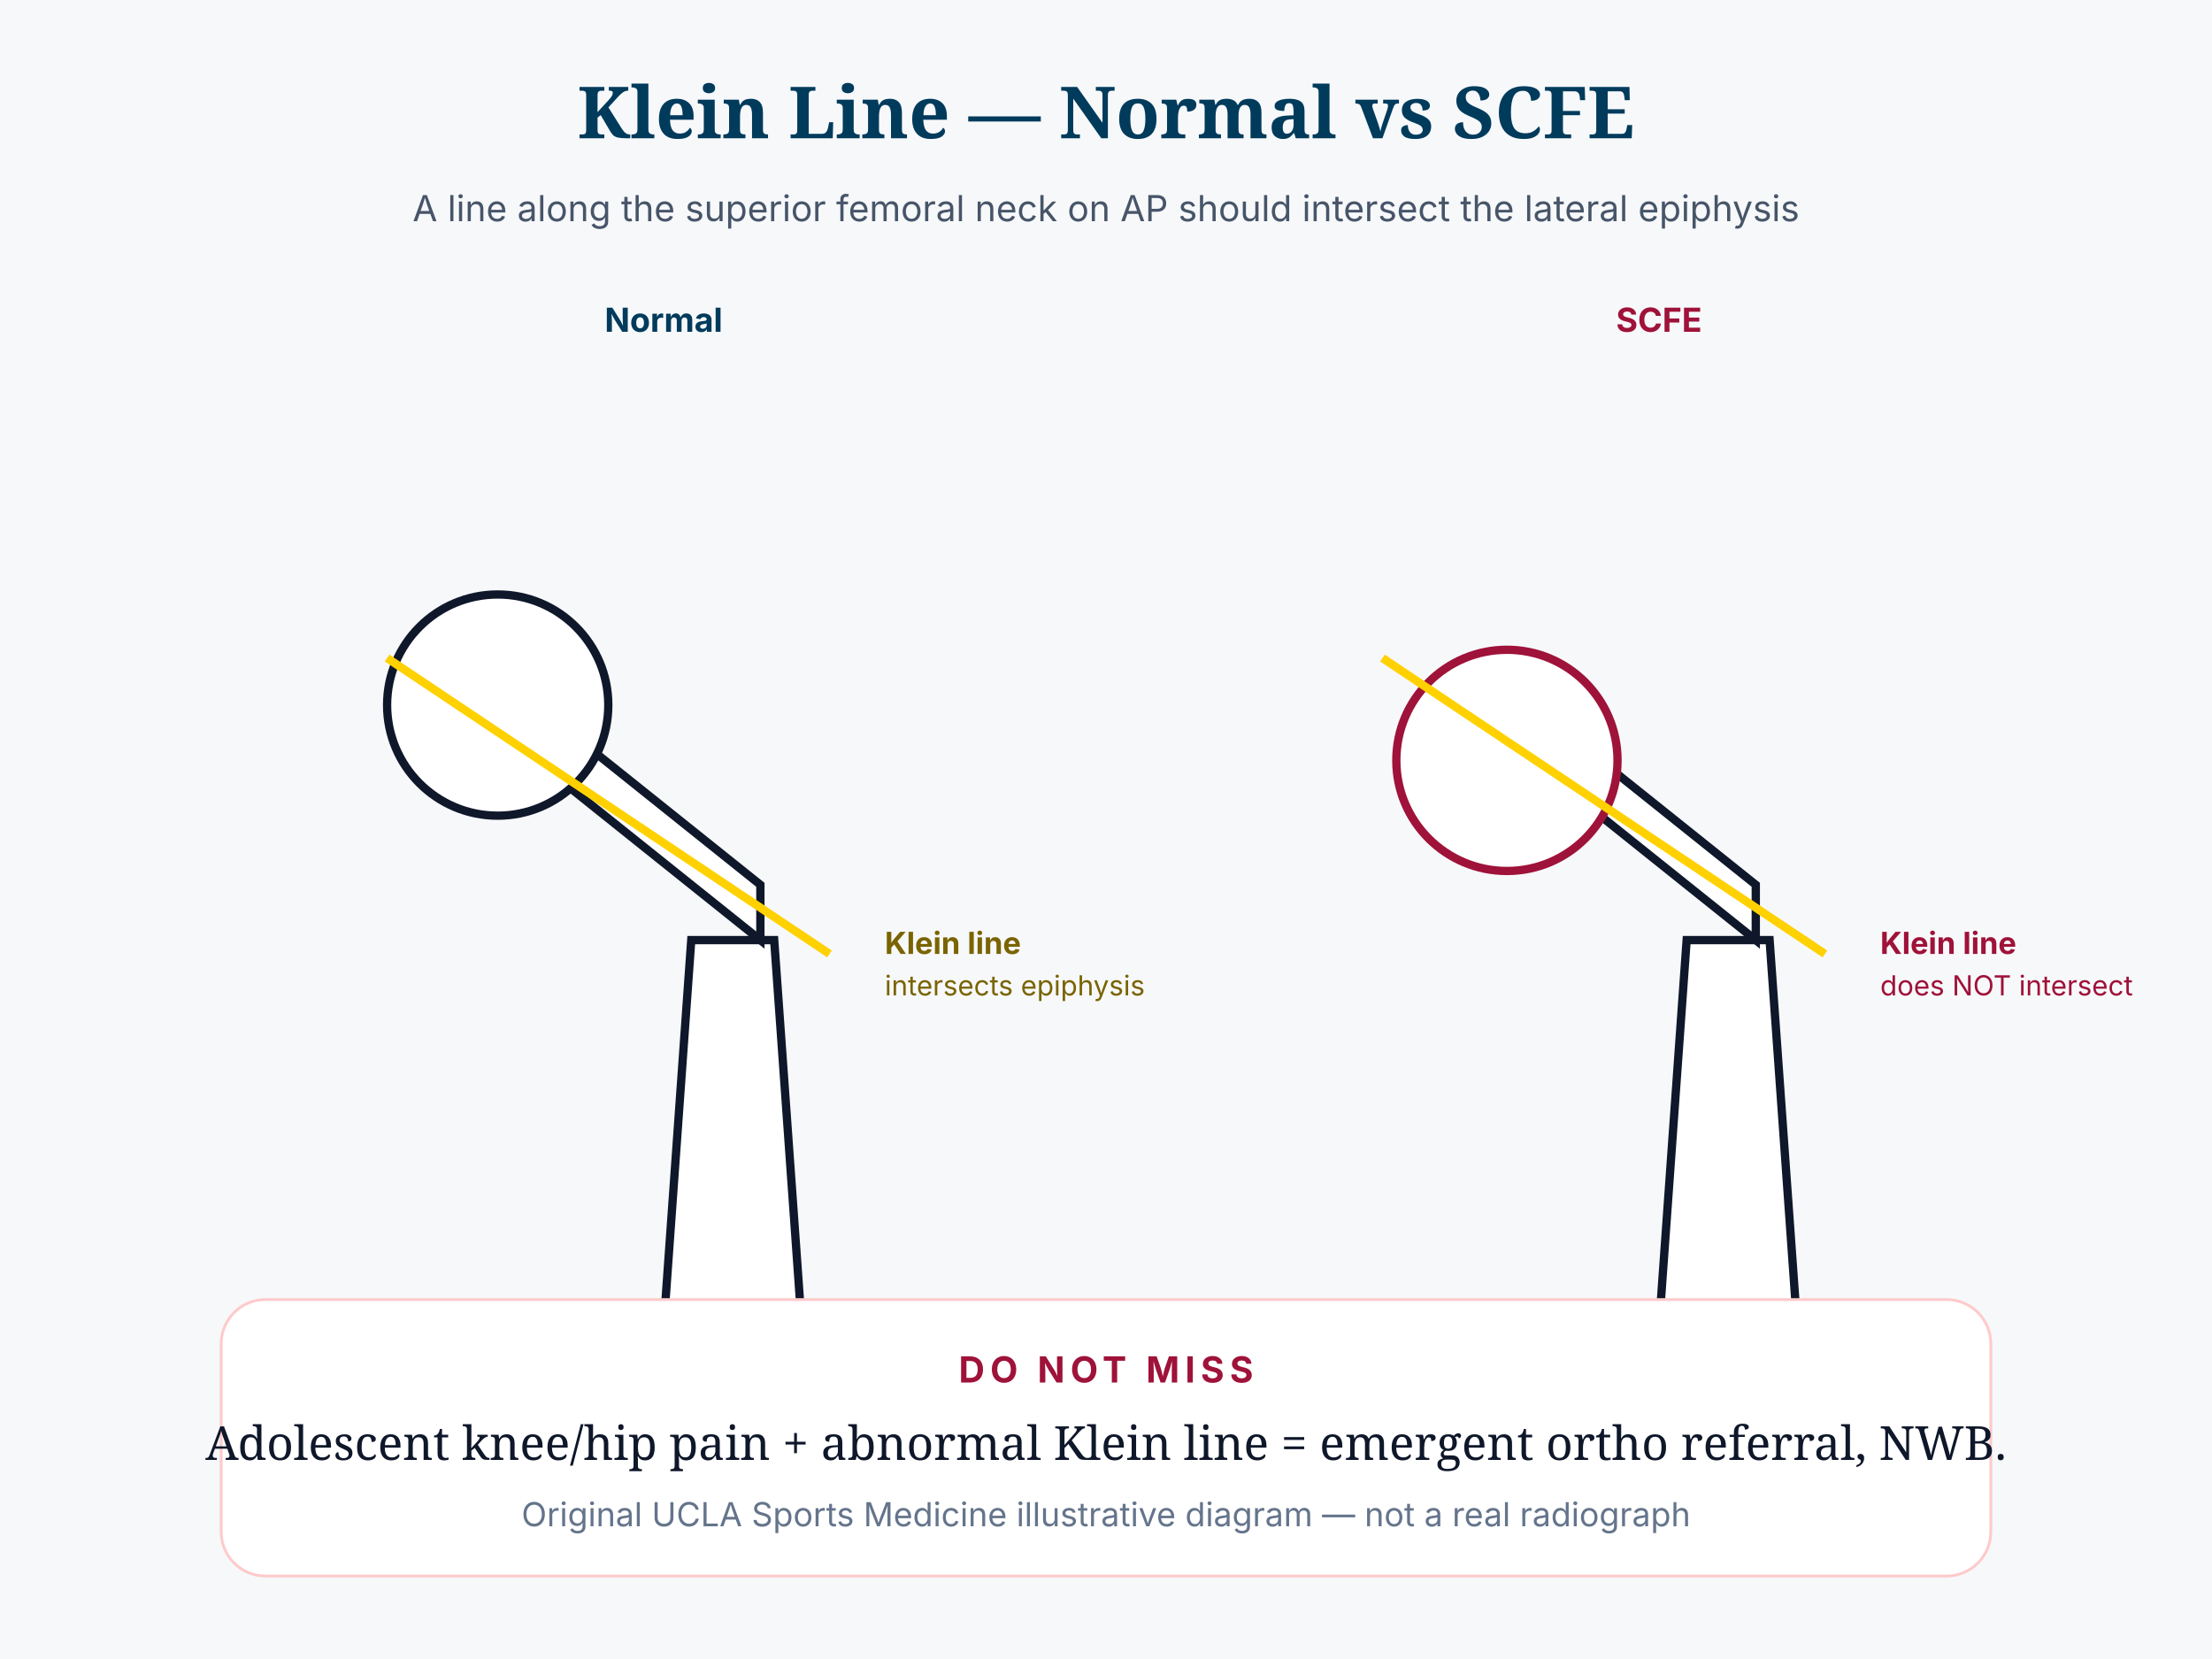
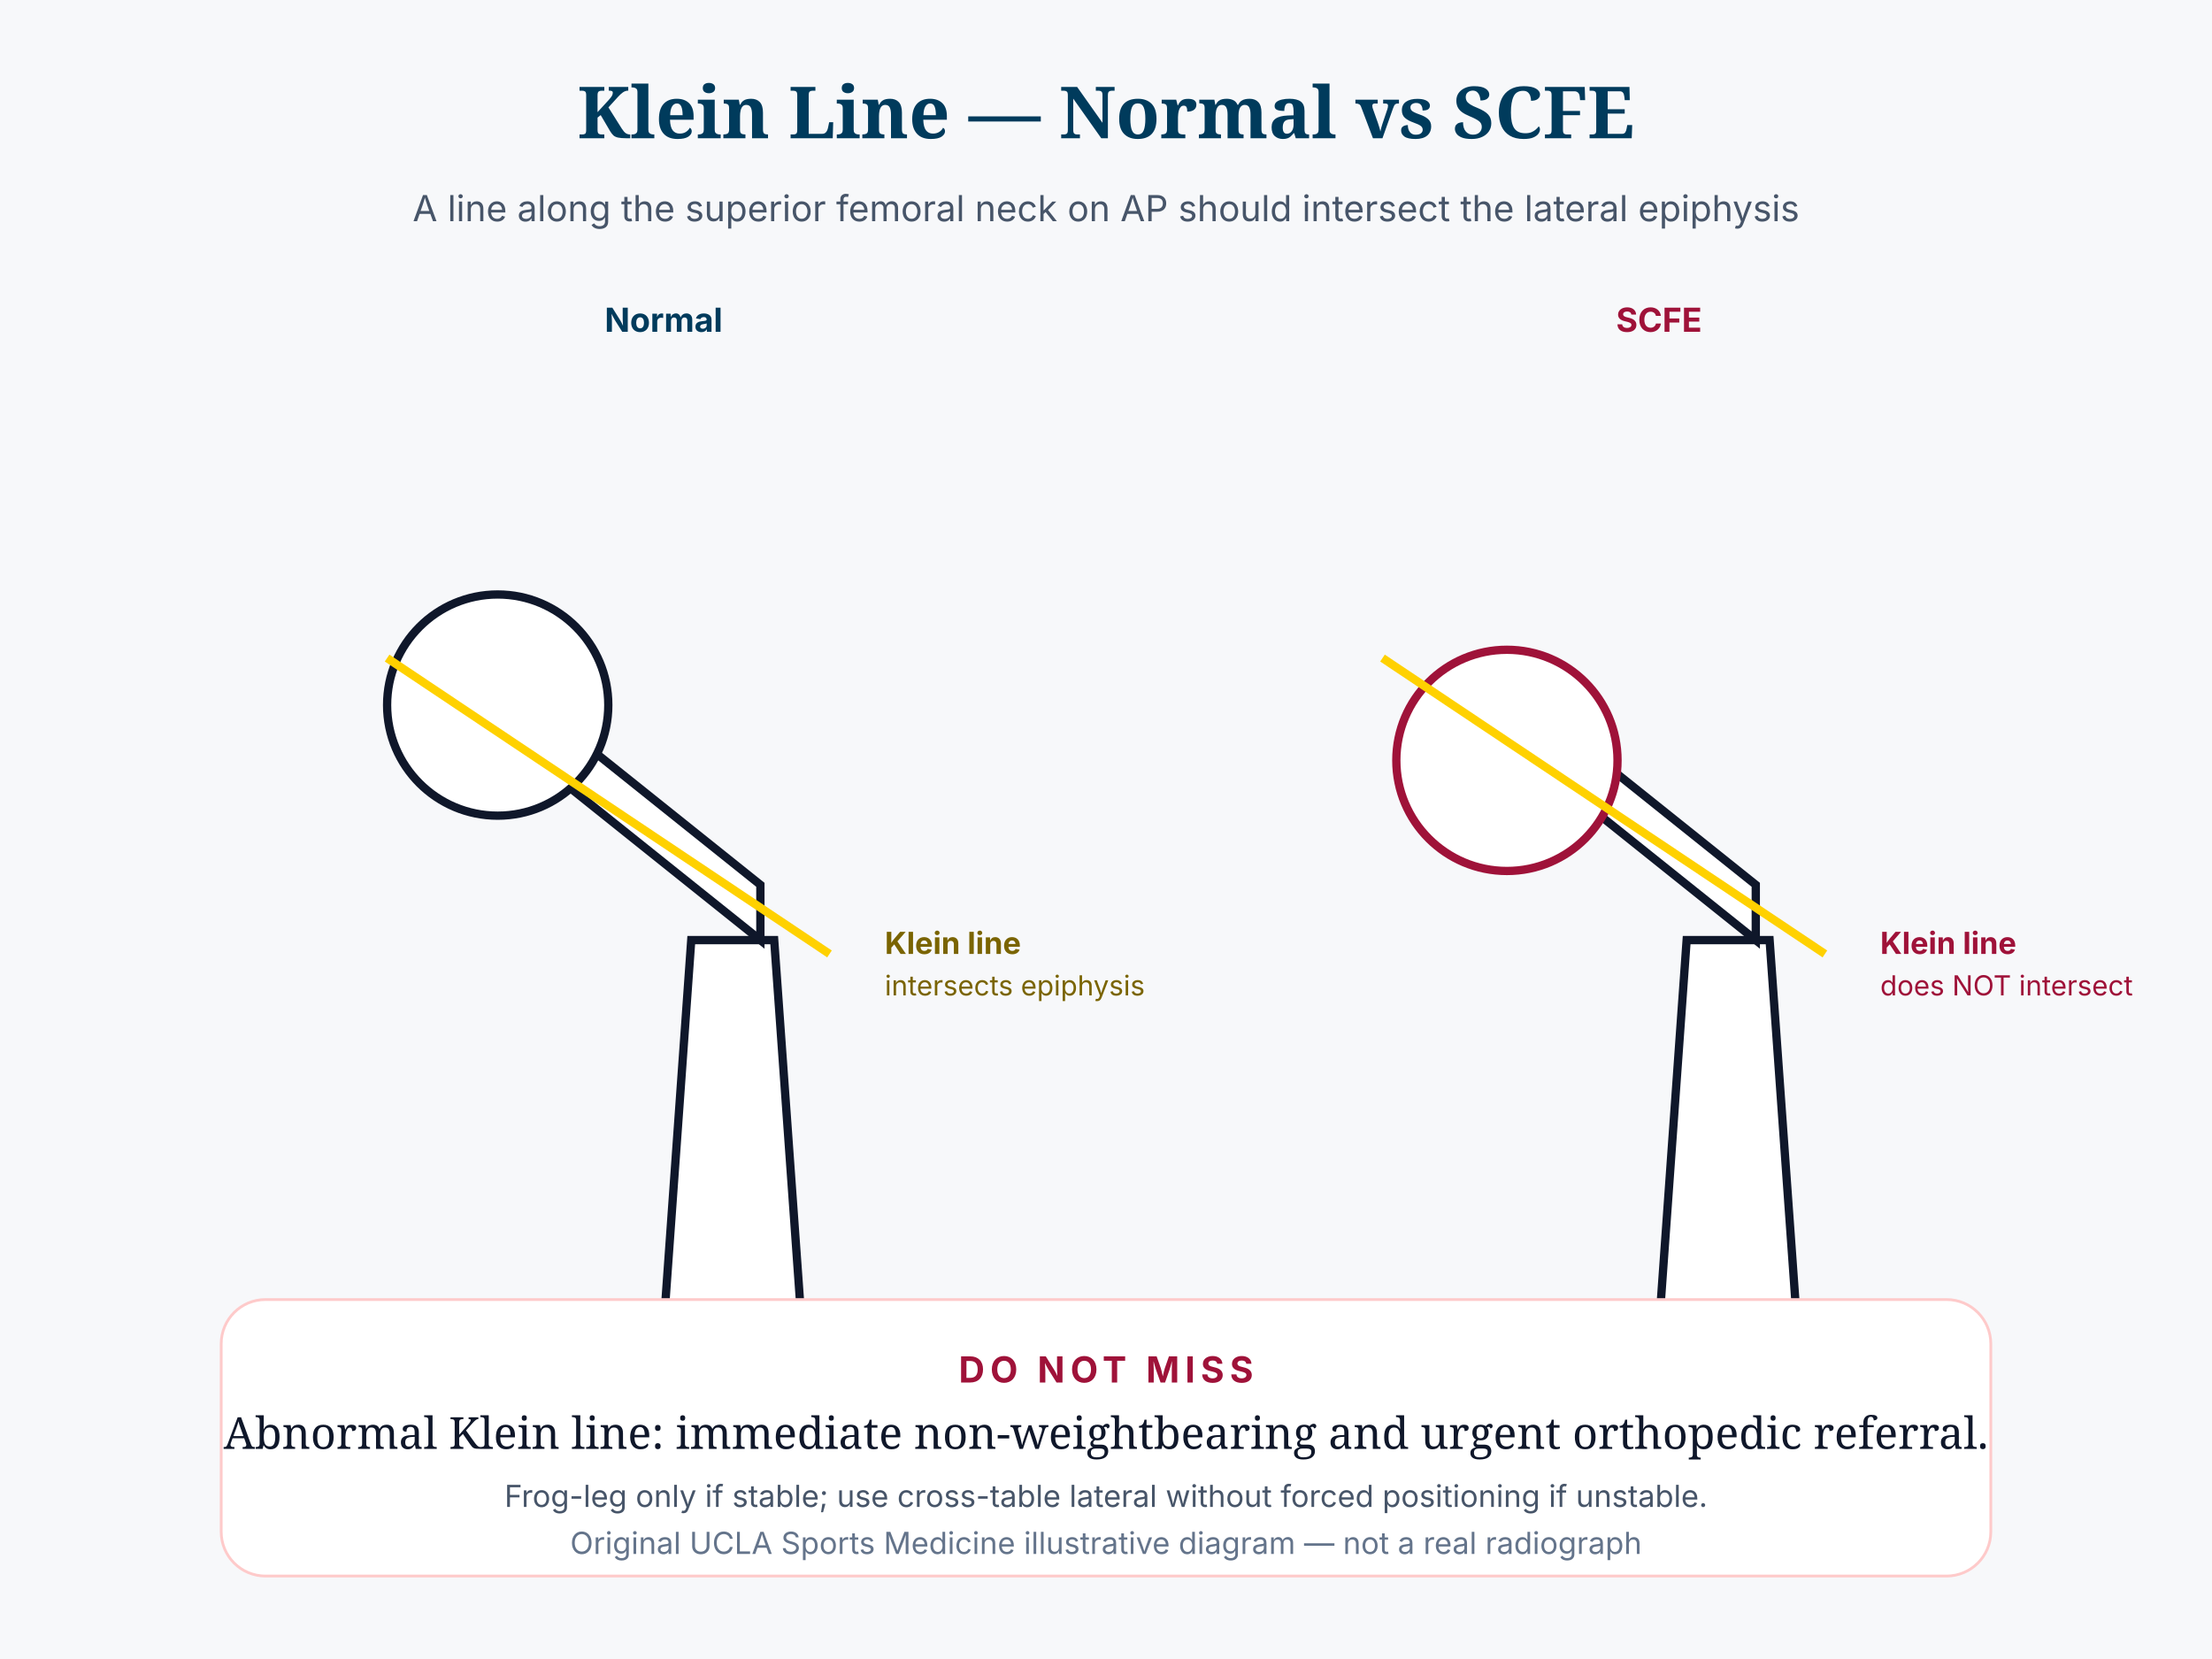
<svg xmlns="http://www.w3.org/2000/svg" viewBox="0 0 800 600" role="img" aria-label="Klein line normal vs SCFE diagram">
  <rect width="800" height="600" fill="#F7F8FA" />
  <text x="400" y="50" font-family="'Source Serif 4', serif" font-size="26" font-weight="700" fill="#003B5C" text-anchor="middle">Klein Line — Normal vs SCFE</text>
  <text x="400" y="80" font-family="Inter, sans-serif" font-size="13" fill="#475569" text-anchor="middle">A line along the superior femoral neck on AP should intersect the lateral epiphysis</text>
  <g transform="translate(80,120)" font-family="Inter, sans-serif">
    <text x="160" y="0" text-anchor="middle" font-weight="700" fill="#003B5C">Normal</text>
    <path d="M170 220 L200 220 L210 360 L160 360 Z" stroke="#0F172A" stroke-width="3" fill="#FFFFFF" />
    <path d="M195 220 L120 160 Q105 150 120 140 L195 200 Z" stroke="#0F172A" stroke-width="3" fill="#FFFFFF" />
    <circle cx="100" cy="135" r="40" stroke="#0F172A" stroke-width="3" fill="#FFFFFF" />
    <line x1="220" y1="225" x2="60" y2="118" stroke="#FFD100" stroke-width="3" />
    <text x="240" y="225" font-size="11" font-weight="700" fill="#7A6400">Klein line</text>
    <text x="240" y="240" font-size="10" fill="#7A6400">intersects epiphysis</text>
  </g>
  <g transform="translate(440,120)" font-family="Inter, sans-serif">
    <text x="160" y="0" text-anchor="middle" font-weight="700" fill="#9F1239">SCFE</text>
    <path d="M170 220 L200 220 L210 360 L160 360 Z" stroke="#0F172A" stroke-width="3" fill="#FFFFFF" />
    <path d="M195 220 L120 160 Q105 150 120 140 L195 200 Z" stroke="#0F172A" stroke-width="3" fill="#FFFFFF" />
    <circle cx="105" cy="155" r="40" stroke="#9F1239" stroke-width="3" fill="#FFFFFF" />
    <line x1="220" y1="225" x2="60" y2="118" stroke="#FFD100" stroke-width="3" />
    <text x="240" y="225" font-size="11" font-weight="700" fill="#9F1239">Klein line</text>
    <text x="240" y="240" font-size="10" fill="#9F1239">does NOT intersect</text>
  </g>
  <g font-family="Inter, sans-serif" font-size="13" fill="#475569">
    <rect x="80" y="470" width="640" height="100" rx="16" fill="#FFFFFF" stroke="#FECACA" />
    <text x="400" y="500" text-anchor="middle" font-weight="700" fill="#9F1239" font-size="13" letter-spacing="2">DO NOT MISS</text>
-     <text x="400" y="528" text-anchor="middle" font-family="'Source Serif 4', serif" font-size="17" fill="#0F172A">Adolescent knee/hip pain + abnormal Klein line = emergent ortho referral, NWB.</text>
-     <text x="400" y="552" text-anchor="middle" font-size="12" fill="#64748B">Original UCLA Sports Medicine illustrative diagram — not a real radiograph</text>
+     <text x="400" y="524" text-anchor="middle" font-family="'Source Serif 4', serif" font-size="16" fill="#0F172A">Abnormal Klein line: immediate non-weightbearing and urgent orthopedic referral.</text>
+     <text x="400" y="545" text-anchor="middle" font-size="11" fill="#475569">Frog-leg only if stable; use cross-table lateral without forced positioning if unstable.</text>
+     <text x="400" y="562" text-anchor="middle" font-size="11" fill="#64748B">Original UCLA Sports Medicine illustrative diagram — not a real radiograph</text>
  </g>
</svg>
